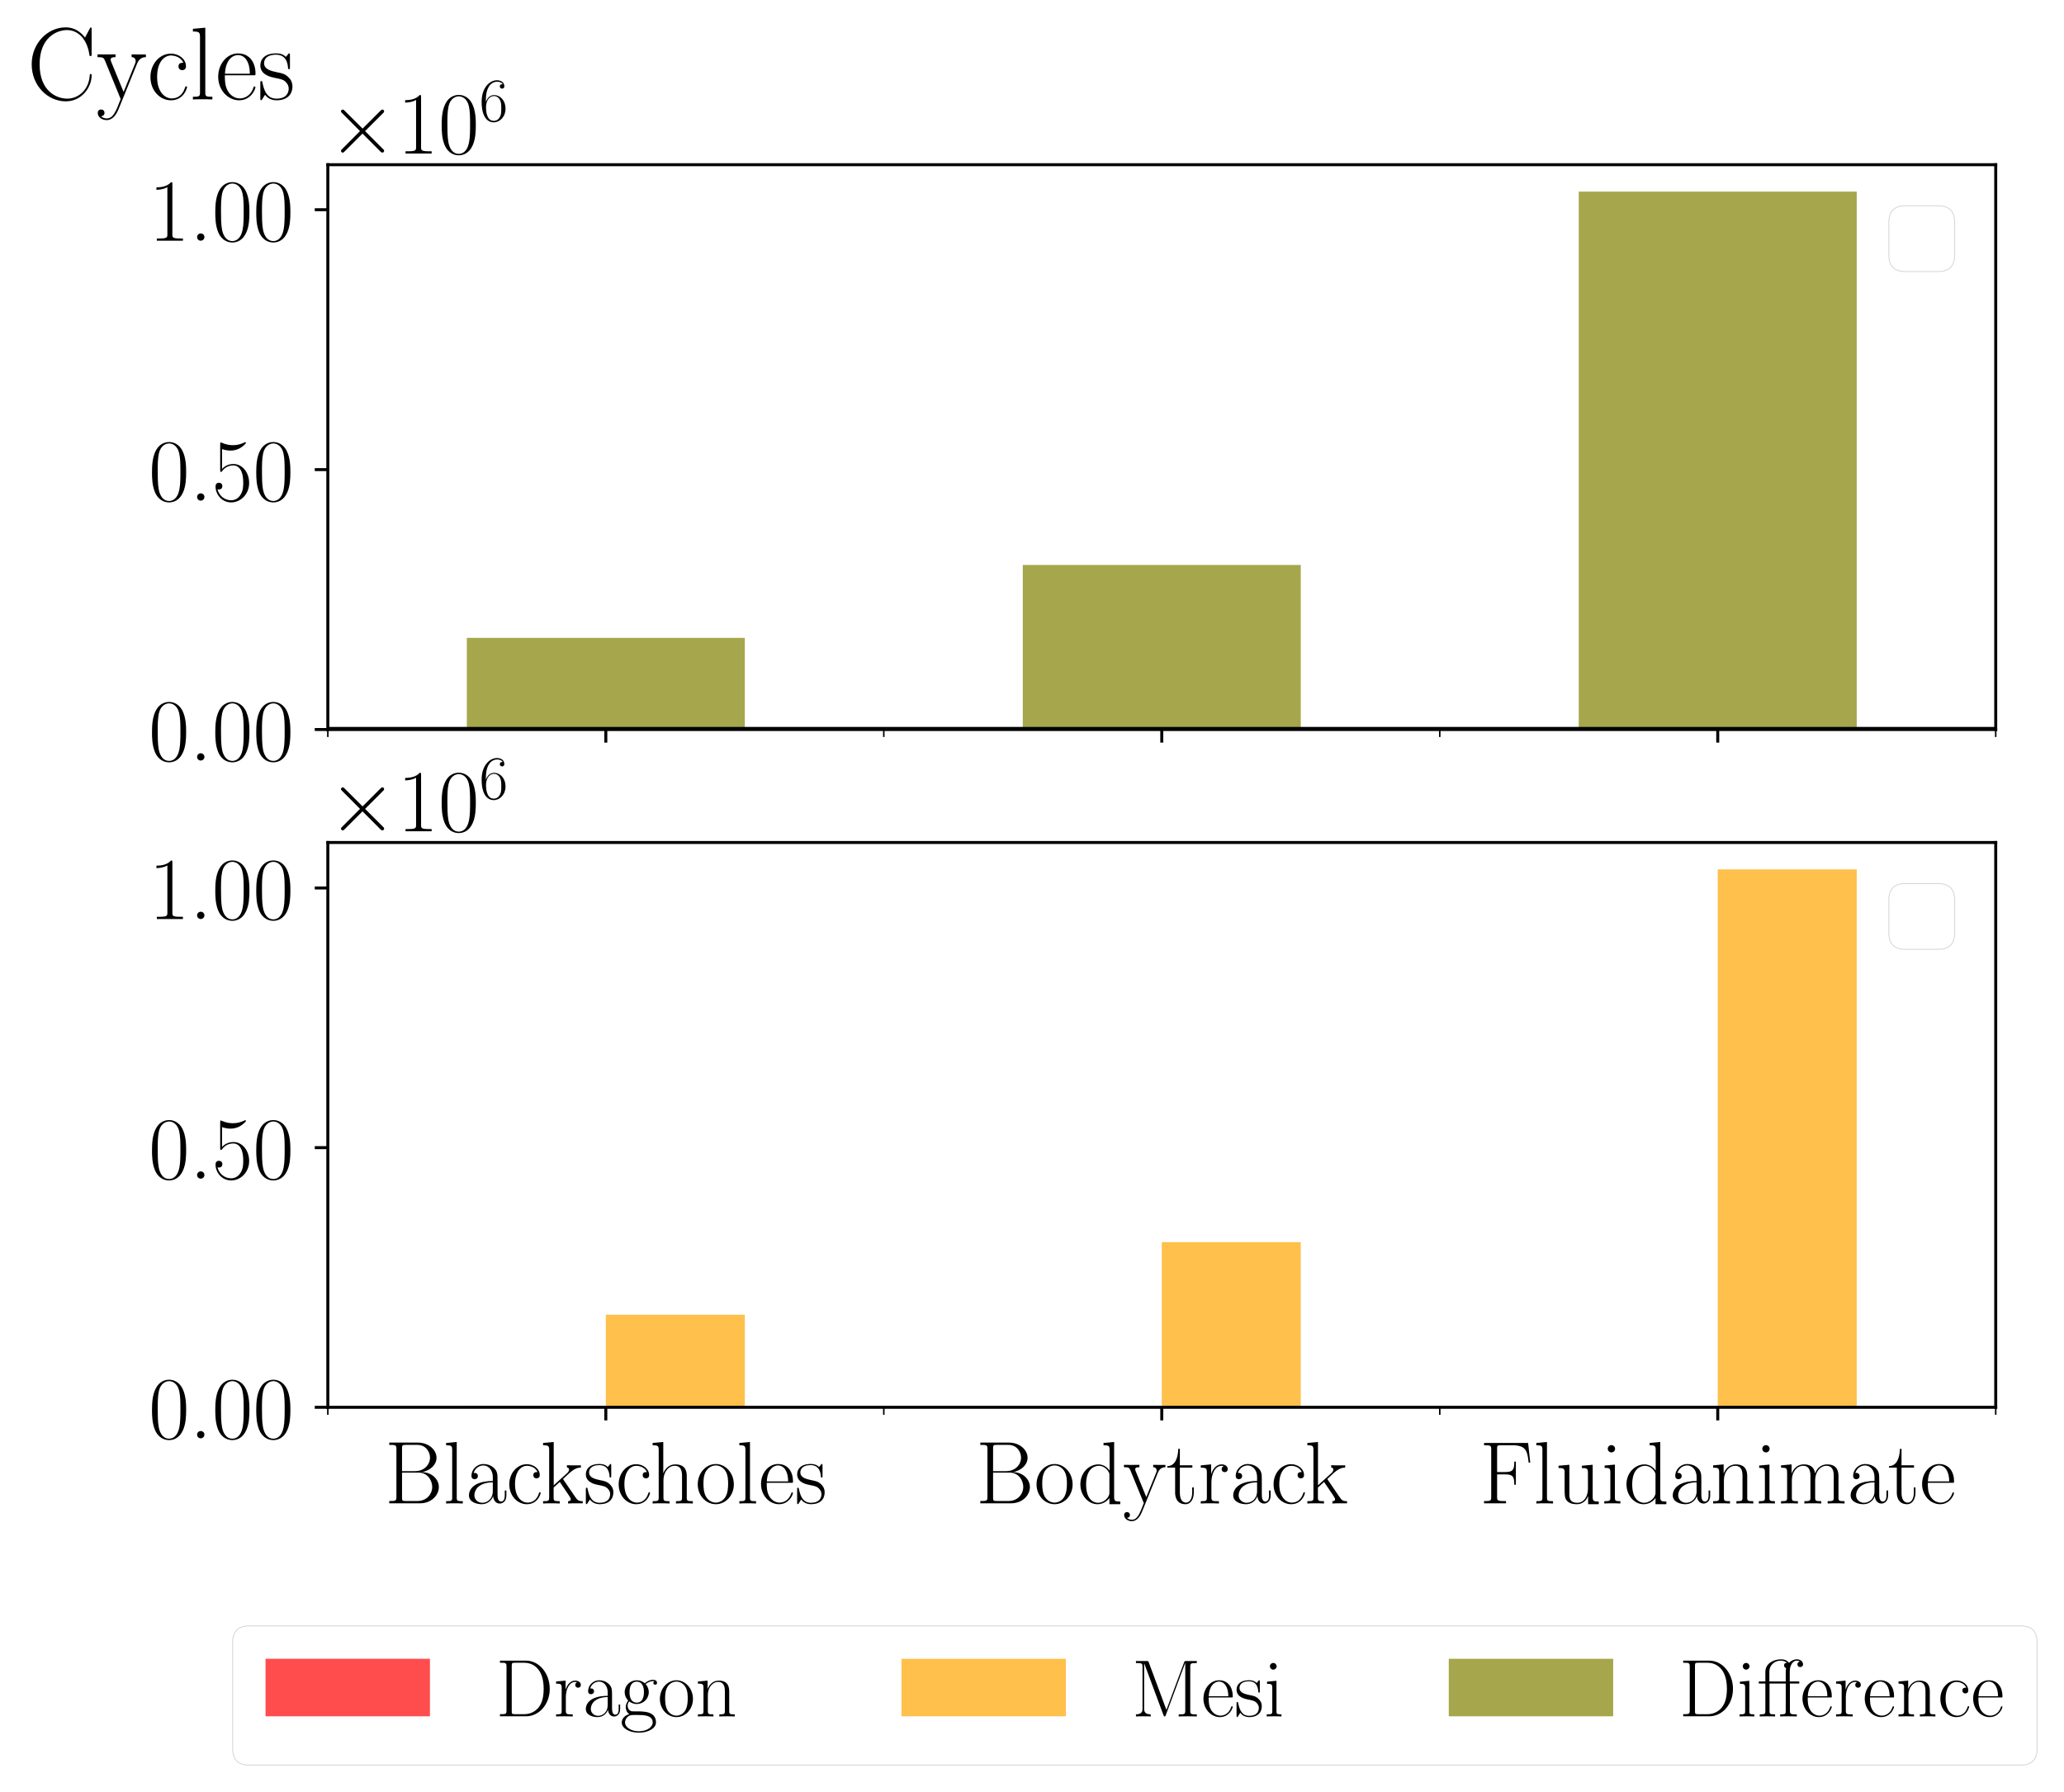
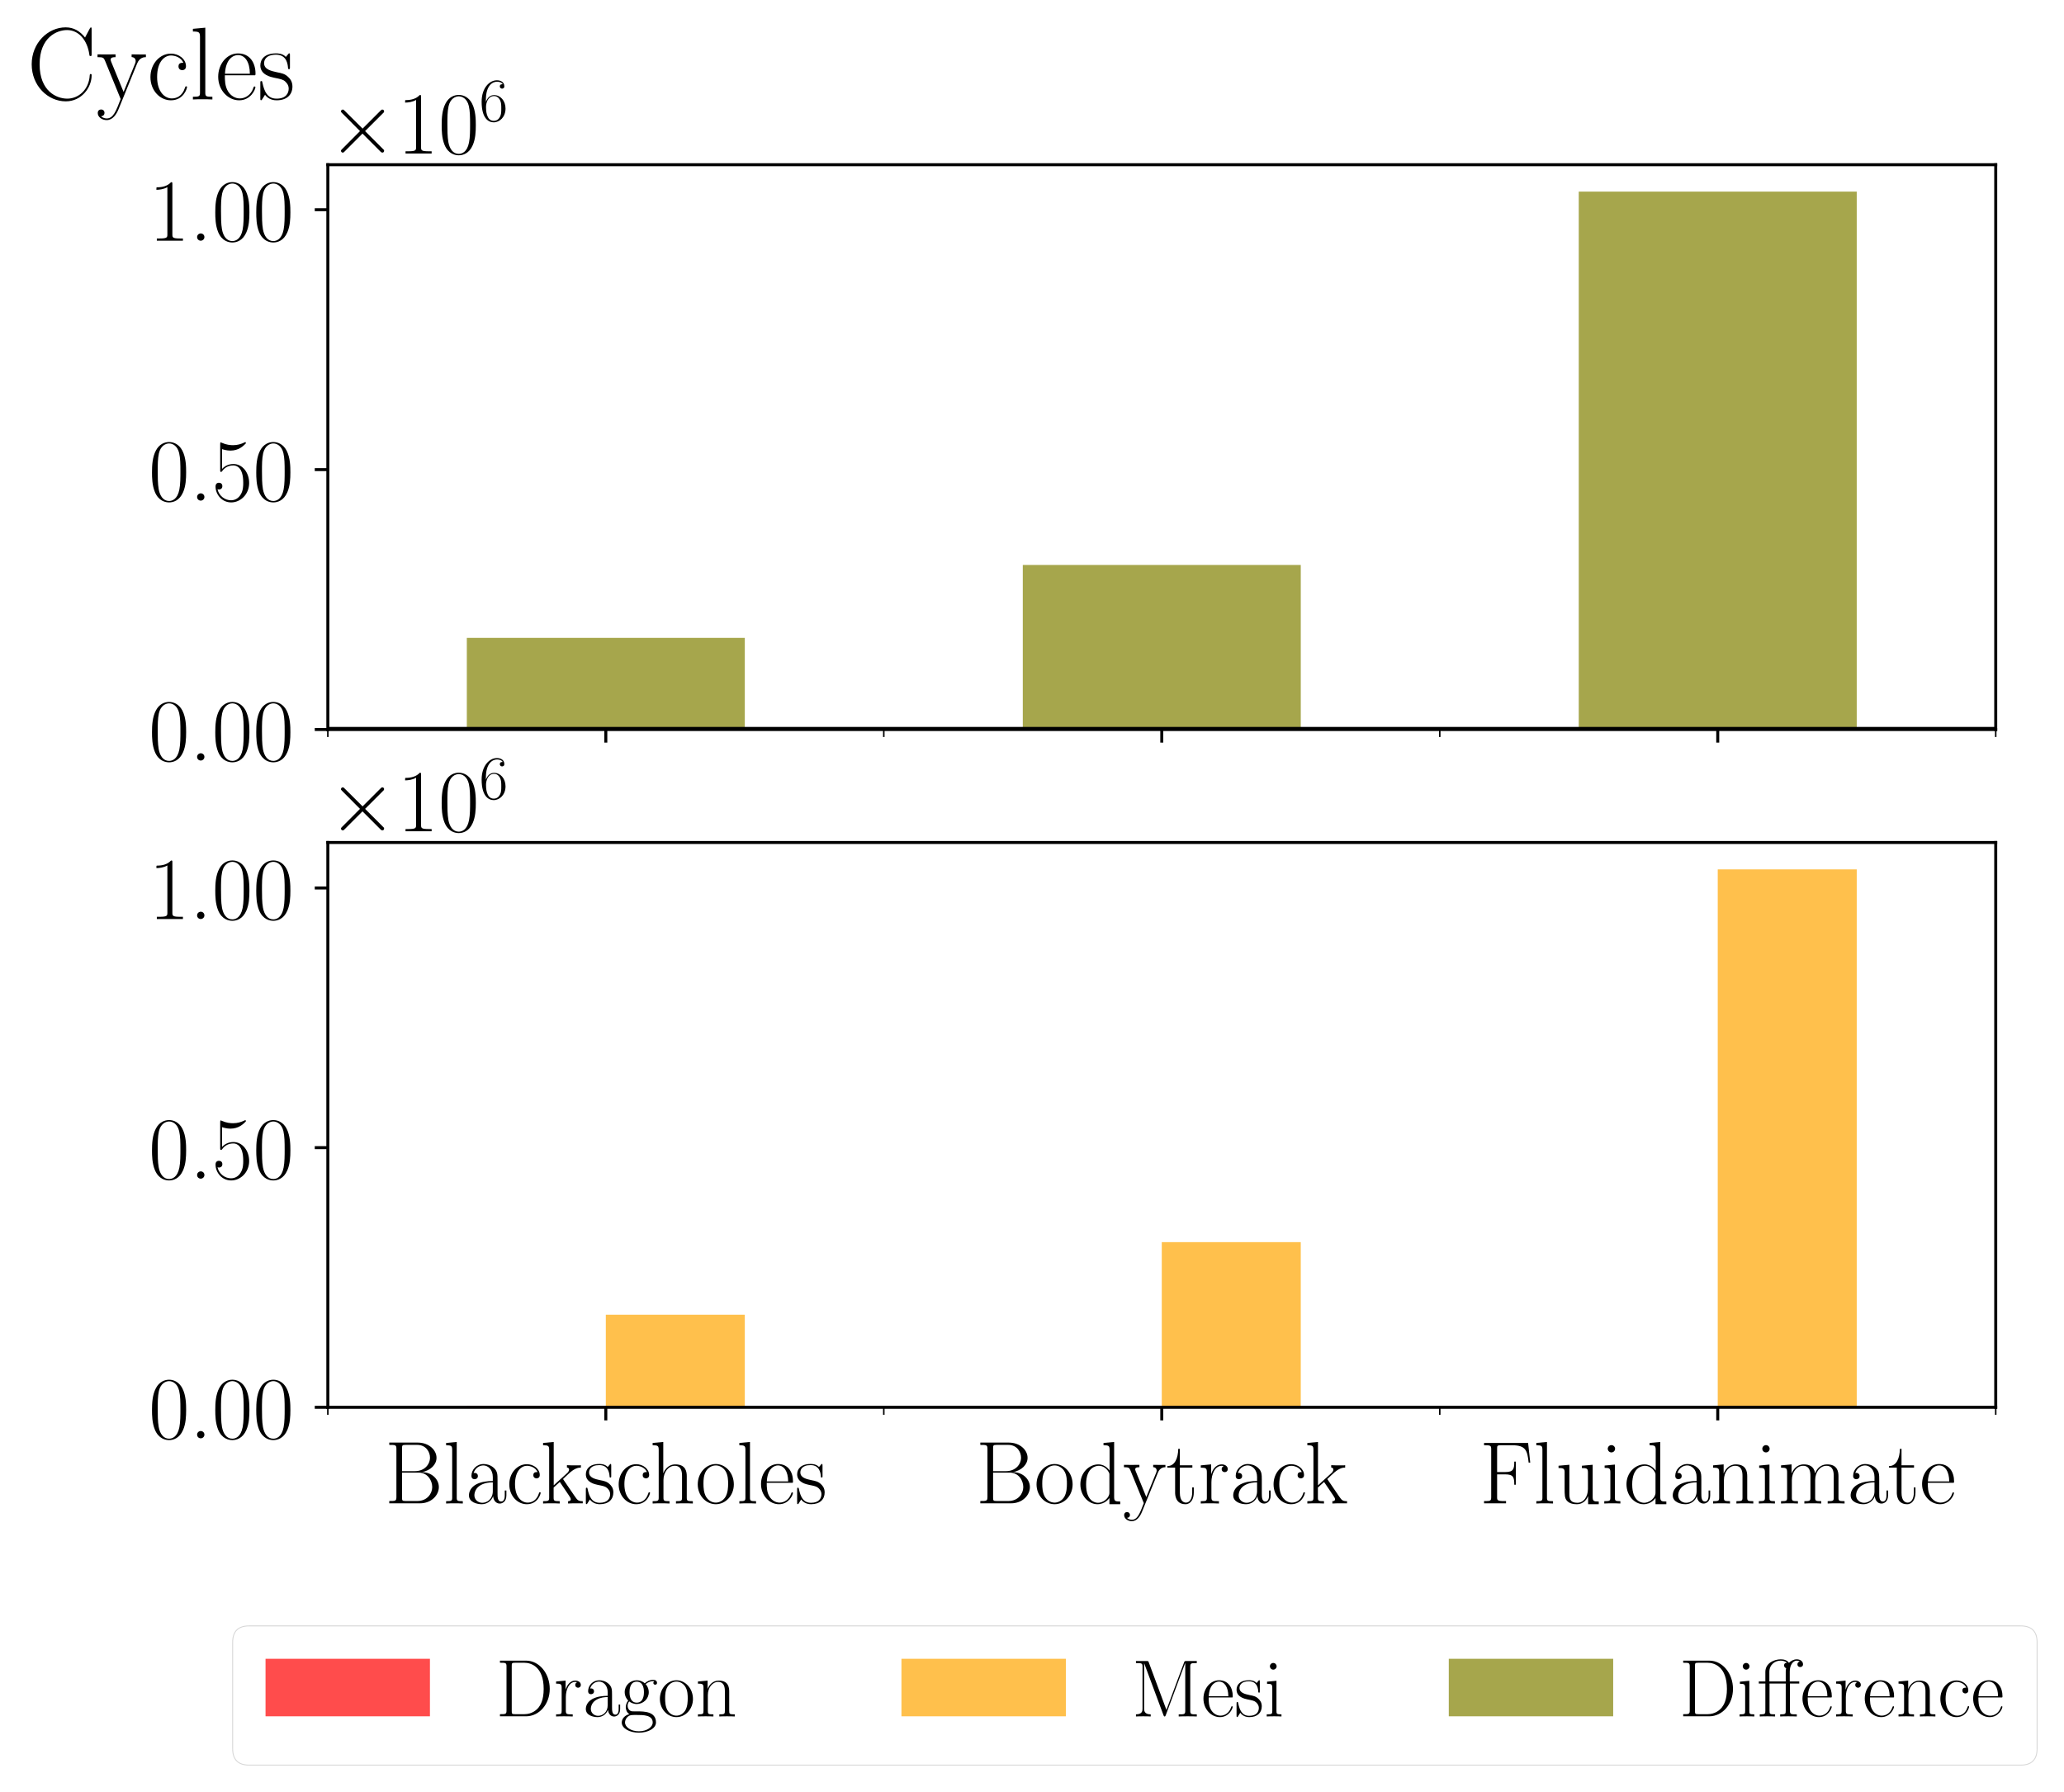
<svg xmlns="http://www.w3.org/2000/svg" xmlns:xlink="http://www.w3.org/1999/xlink" width="552.416pt" height="479.717pt" viewBox="0 0 552.416 479.717" version="1.1">
  <defs>
    <style type="text/css">*{stroke-linejoin: round; stroke-linecap: butt}</style>
  </defs>
  <g id="figure_1">
    <g id="patch_1">
      <path d="M 0 479.717  L 552.416 479.717  L 552.416 0  L 0 0  z " style="fill: #ffffff" />
    </g>
    <g id="axes_1">
      <g id="patch_2">
        <path d="M 87.743 195.294  L 534.143 195.294  L 534.143 44.094  L 87.743 44.094  z " style="fill: #ffffff" />
      </g>
      <g id="patch_3">
-         <path d="M 124.943 195.294  L 199.343 195.294  L 199.343 170.756  L 124.943 170.756  z " clip-path="url(#pb7c8e5ec1b)" style="fill: #808000; opacity: 0.7" />
+         <path d="M 124.943 195.294  L 199.343 195.294  L 199.343 170.756  L 124.943 170.756  z " clip-path="url(#p2e7df4b57a)" style="fill: #808000; opacity: 0.7" />
      </g>
      <g id="patch_4">
-         <path d="M 273.743 195.294  L 348.143 195.294  L 348.143 151.239  L 273.743 151.239  z " clip-path="url(#pb7c8e5ec1b)" style="fill: #808000; opacity: 0.7" />
+         <path d="M 273.743 195.294  L 348.143 195.294  L 348.143 151.239  L 273.743 151.239  z " clip-path="url(#p2e7df4b57a)" style="fill: #808000; opacity: 0.7" />
      </g>
      <g id="patch_5">
-         <path d="M 422.543 195.294  L 496.943 195.294  L 496.943 51.294  L 422.543 51.294  z " clip-path="url(#pb7c8e5ec1b)" style="fill: #808000; opacity: 0.7" />
+         <path d="M 422.543 195.294  L 496.943 195.294  L 496.943 51.294  L 422.543 51.294  z " clip-path="url(#p2e7df4b57a)" style="fill: #808000; opacity: 0.7" />
      </g>
      <g id="matplotlib.axis_1">
        <g id="xtick_1">
          <g id="line2d_1">
            <defs>
-               <path id="mbc9879de6d" d="M 0 0  L 0 3.5  " style="stroke: #000000; stroke-width: 0.8" />
+               <path id="m2face8fca8" d="M 0 0  L 0 3.5  " style="stroke: #000000; stroke-width: 0.8" />
            </defs>
            <g>
-               <use xlink:href="#mbc9879de6d" x="162.143" y="195.294" style="stroke: #000000; stroke-width: 0.8" />
+               <use xlink:href="#m2face8fca8" x="162.143" y="195.294" style="stroke: #000000; stroke-width: 0.8" />
            </g>
          </g>
        </g>
        <g id="xtick_2">
          <g id="line2d_2">
            <g>
-               <use xlink:href="#mbc9879de6d" x="310.943" y="195.294" style="stroke: #000000; stroke-width: 0.8" />
+               <use xlink:href="#m2face8fca8" x="310.943" y="195.294" style="stroke: #000000; stroke-width: 0.8" />
            </g>
          </g>
        </g>
        <g id="xtick_3">
          <g id="line2d_3">
            <g>
-               <use xlink:href="#mbc9879de6d" x="459.743" y="195.294" style="stroke: #000000; stroke-width: 0.8" />
+               <use xlink:href="#m2face8fca8" x="459.743" y="195.294" style="stroke: #000000; stroke-width: 0.8" />
            </g>
          </g>
        </g>
        <g id="xtick_4">
          <g id="line2d_4">
            <defs>
-               <path id="m30e98ad456" d="M 0 0  L 0 2  " style="stroke: #000000; stroke-width: 0.4" />
+               <path id="m683b2cee5a" d="M 0 0  L 0 2  " style="stroke: #000000; stroke-width: 0.4" />
            </defs>
            <g>
-               <use xlink:href="#m30e98ad456" x="87.743" y="195.294" style="stroke: #000000; stroke-width: 0.4" />
+               <use xlink:href="#m683b2cee5a" x="87.743" y="195.294" style="stroke: #000000; stroke-width: 0.4" />
            </g>
          </g>
        </g>
        <g id="xtick_5">
          <g id="line2d_5">
            <g>
-               <use xlink:href="#m30e98ad456" x="236.543" y="195.294" style="stroke: #000000; stroke-width: 0.4" />
+               <use xlink:href="#m683b2cee5a" x="236.543" y="195.294" style="stroke: #000000; stroke-width: 0.4" />
            </g>
          </g>
        </g>
        <g id="xtick_6">
          <g id="line2d_6">
            <g>
-               <use xlink:href="#m30e98ad456" x="385.343" y="195.294" style="stroke: #000000; stroke-width: 0.4" />
+               <use xlink:href="#m683b2cee5a" x="385.343" y="195.294" style="stroke: #000000; stroke-width: 0.4" />
            </g>
          </g>
        </g>
        <g id="xtick_7">
          <g id="line2d_7">
            <g>
-               <use xlink:href="#m30e98ad456" x="534.143" y="195.294" style="stroke: #000000; stroke-width: 0.4" />
+               <use xlink:href="#m683b2cee5a" x="534.143" y="195.294" style="stroke: #000000; stroke-width: 0.4" />
            </g>
          </g>
        </g>
      </g>
      <g id="matplotlib.axis_2">
        <g id="ytick_1">
          <g id="line2d_8">
            <defs>
-               <path id="m14062ce04b" d="M 0 0  L -3.5 0  " style="stroke: #000000; stroke-width: 0.8" />
+               <path id="m8fda6fe061" d="M 0 0  L -3.5 0  " style="stroke: #000000; stroke-width: 0.8" />
            </defs>
            <g>
-               <use xlink:href="#m14062ce04b" x="87.743" y="195.294" style="stroke: #000000; stroke-width: 0.8" />
+               <use xlink:href="#m8fda6fe061" x="87.743" y="195.294" style="stroke: #000000; stroke-width: 0.8" />
            </g>
          </g>
          <g id="text_1">
            <g transform="translate(39.77631 203.5959)scale(0.24 -0.24)">
              <defs>
                <path id="CMR17-30" d="M 2688 2025  C 2688 2416 2682 3080 2413 3591  C 2176 4039 1798 4198 1466 4198  C 1158 4198 768 4058 525 3597  C 269 3118 243 2524 243 2025  C 243 1661 250 1106 448 619  C 723 -39 1216 -128 1466 -128  C 1760 -128 2208 -7 2470 600  C 2662 1042 2688 1559 2688 2025  z M 1466 -26  C 1056 -26 813 325 723 812  C 653 1188 653 1738 653 2096  C 653 2588 653 2997 736 3387  C 858 3929 1216 4096 1466 4096  C 1728 4096 2067 3923 2189 3400  C 2272 3036 2278 2607 2278 2096  C 2278 1680 2278 1169 2202 792  C 2067 95 1690 -26 1466 -26  z " transform="scale(0.015625)" />
                <path id="CMR17-2e" d="M 1062 261  C 1062 420 934 522 800 522  C 672 522 538 420 538 261  C 538 102 666 0 800 0  C 928 0 1062 102 1062 261  z " transform="scale(0.015625)" />
              </defs>
              <use xlink:href="#CMR17-30" transform="scale(0.996264)" />
              <use xlink:href="#CMR17-2e" transform="translate(45.69048 0)scale(0.996264)" />
              <use xlink:href="#CMR17-30" transform="translate(70.56154 0)scale(0.996264)" />
              <use xlink:href="#CMR17-30" transform="translate(116.252 0)scale(0.996264)" />
            </g>
          </g>
        </g>
        <g id="ytick_2">
          <g id="line2d_9">
            <g>
-               <use xlink:href="#m14062ce04b" x="87.743" y="125.714" style="stroke: #000000; stroke-width: 0.8" />
+               <use xlink:href="#m8fda6fe061" x="87.743" y="125.714" style="stroke: #000000; stroke-width: 0.8" />
            </g>
          </g>
          <g id="text_2">
            <g transform="translate(39.77631 134.0163)scale(0.24 -0.24)">
              <defs>
                <path id="CMR17-35" d="M 730 3692  C 794 3666 1056 3584 1325 3584  C 1920 3584 2246 3911 2432 4100  C 2432 4157 2432 4192 2394 4192  C 2387 4192 2374 4192 2323 4163  C 2099 4058 1837 3973 1517 3973  C 1325 3973 1037 3999 723 4139  C 653 4171 640 4171 634 4171  C 602 4171 595 4164 595 4037  L 595 2203  C 595 2089 595 2057 659 2057  C 691 2057 704 2070 736 2114  C 941 2401 1222 2522 1542 2522  C 1766 2522 2246 2382 2246 1289  C 2246 1085 2246 715 2054 421  C 1894 159 1645 25 1370 25  C 947 25 518 320 403 814  C 429 807 480 795 506 795  C 589 795 749 840 749 1038  C 749 1210 627 1280 506 1280  C 358 1280 262 1190 262 1011  C 262 454 704 -128 1382 -128  C 2042 -128 2669 440 2669 1264  C 2669 2030 2170 2624 1549 2624  C 1222 2624 947 2503 730 2274  L 730 3692  z " transform="scale(0.015625)" />
              </defs>
              <use xlink:href="#CMR17-30" transform="scale(0.996264)" />
              <use xlink:href="#CMR17-2e" transform="translate(45.69048 0)scale(0.996264)" />
              <use xlink:href="#CMR17-35" transform="translate(70.56154 0)scale(0.996264)" />
              <use xlink:href="#CMR17-30" transform="translate(116.252 0)scale(0.996264)" />
            </g>
          </g>
        </g>
        <g id="ytick_3">
          <g id="line2d_10">
            <g>
-               <use xlink:href="#m14062ce04b" x="87.743" y="56.135" style="stroke: #000000; stroke-width: 0.8" />
+               <use xlink:href="#m8fda6fe061" x="87.743" y="56.135" style="stroke: #000000; stroke-width: 0.8" />
            </g>
          </g>
          <g id="text_3">
            <g transform="translate(39.77631 64.43681)scale(0.24 -0.24)">
              <defs>
                <path id="CMR17-31" d="M 1702 4058  C 1702 4192 1696 4192 1606 4192  C 1357 3916 979 3827 621 3827  C 602 3827 570 3827 563 3808  C 557 3795 557 3782 557 3648  C 755 3648 1088 3686 1344 3839  L 1344 461  C 1344 236 1331 160 781 160  L 589 160  L 589 0  C 896 0 1216 0 1523 0  C 1830 0 2150 0 2458 0  L 2458 160  L 2266 160  C 1715 160 1702 230 1702 458  L 1702 4058  z " transform="scale(0.015625)" />
              </defs>
              <use xlink:href="#CMR17-31" transform="scale(0.996264)" />
              <use xlink:href="#CMR17-2e" transform="translate(45.69048 0)scale(0.996264)" />
              <use xlink:href="#CMR17-30" transform="translate(70.56154 0)scale(0.996264)" />
              <use xlink:href="#CMR17-30" transform="translate(116.252 0)scale(0.996264)" />
            </g>
          </g>
        </g>
        <g id="text_4">
          <g transform="translate(7.2 26.5718)scale(0.28 -0.28)">
            <defs>
              <path id="CMR17-43" d="M 3974 4289  C 3974 4403 3968 4410 3930 4410  C 3904 4410 3898 4403 3853 4327  L 3571 3792  C 3258 4187 2874 4416 2381 4416  C 1286 4416 294 3456 294 2148  C 294 826 1286 -128 2387 -128  C 3366 -128 3974 730 3974 1461  C 3974 1524 3974 1550 3917 1550  C 3866 1550 3866 1531 3859 1474  C 3808 585 3168 38 2477 38  C 1824 38 781 495 781 2147  C 781 3805 1843 4250 2464 4250  C 3187 4250 3712 3628 3834 2745  C 3846 2668 3846 2655 3904 2655  C 3974 2655 3974 2668 3974 2783  L 3974 4289  z " transform="scale(0.015625)" />
              <path id="CMR17-79" d="M 2496 2197  C 2656 2586 2944 2586 3034 2586  L 3034 2752  C 2912 2752 2752 2752 2630 2752  C 2496 2752 2285 2752 2157 2758  L 2157 2592  C 2400 2573 2406 2394 2406 2343  C 2406 2280 2394 2248 2362 2171  L 1664 449  L 902 2306  C 870 2382 870 2426 870 2433  C 870 2573 1018 2586 1171 2586  L 1171 2758  C 1018 2752 742 2752 582 2752  C 410 2752 205 2752 64 2758  L 64 2586  C 410 2586 448 2554 531 2350  L 1485 15  C 1197 -738 1030 -1178 627 -1178  C 557 -1178 397 -1159 282 -1044  C 429 -1031 493 -942 493 -833  C 493 -725 416 -629 288 -629  C 147 -629 77 -725 77 -840  C 77 -1095 339 -1280 627 -1280  C 998 -1280 1229 -922 1357 -604  L 2496 2197  z " transform="scale(0.015625)" />
              <path id="CMR17-63" d="M 2234 2240  C 2112 2240 1933 2240 1933 2017  C 1933 1838 2080 1787 2163 1787  C 2208 1787 2394 1807 2394 2024  C 2394 2467 1958 2803 1466 2803  C 787 2803 211 2178 211 1363  C 211 516 813 -64 1466 -64  C 2259 -64 2458 677 2458 748  C 2458 774 2451 793 2406 793  C 2362 793 2355 787 2330 703  C 2163 180 1798 51 1523 51  C 1114 51 621 427 621 1369  C 621 2338 1094 2688 1472 2688  C 1722 2688 2093 2573 2234 2240  z " transform="scale(0.015625)" />
              <path id="CMR17-6c" d="M 979 4396  L 218 4326  L 218 4160  C 595 4160 653 4122 653 3817  L 653 426  C 653 184 627 153 218 153  L 218 -13  C 371 0 653 0 813 0  C 979 0 1261 0 1414 -13  L 1414 153  C 1005 153 979 178 979 426  L 979 4396  z " transform="scale(0.015625)" />
              <path id="CMR17-65" d="M 2438 1472  C 2464 1498 2464 1511 2464 1576  C 2464 2238 2118 2816 1389 2816  C 710 2816 173 2169 173 1383  C 173 551 781 -64 1459 -64  C 2176 -64 2458 607 2458 740  C 2458 784 2419 784 2406 784  C 2362 784 2355 771 2330 696  C 2189 265 1837 51 1504 51  C 1229 51 954 203 781 480  C 582 803 582 1176 582 1472  L 2438 1472  z M 589 1568  C 634 2505 1126 2714 1382 2714  C 1818 2714 2112 2297 2118 1568  L 589 1568  z " transform="scale(0.015625)" />
              <path id="CMR17-73" d="M 1978 2697  C 1978 2813 1971 2819 1933 2819  C 1907 2819 1901 2813 1824 2717  C 1805 2691 1747 2626 1728 2601  C 1523 2819 1235 2819 1126 2819  C 416 2819 160 2447 160 2076  C 160 1498 813 1365 998 1325  C 1402 1243 1542 1217 1677 1101  C 1760 1025 1901 884 1901 654  C 1901 384 1747 38 1158 38  C 602 38 403 460 288 1021  C 269 1110 269 1117 218 1117  C 166 1117 160 1110 160 983  L 160 63  C 160 -51 166 -58 205 -58  C 237 -58 243 -51 275 0  C 314 57 410 211 448 276  C 576 103 800 -64 1158 -64  C 1792 -64 2131 283 2131 784  C 2131 1112 1958 1285 1875 1362  C 1683 1561 1459 1606 1190 1657  C 838 1735 390 1825 390 2217  C 390 2383 480 2737 1126 2737  C 1811 2737 1850 2094 1862 1888  C 1869 1856 1901 1849 1920 1849  C 1978 1849 1978 1869 1978 1978  L 1978 2697  z " transform="scale(0.015625)" />
            </defs>
            <use xlink:href="#CMR17-43" transform="scale(0.996264)" />
            <use xlink:href="#CMR17-79" transform="translate(66.50988 0)scale(0.996264)" />
            <use xlink:href="#CMR17-63" transform="translate(114.8028 0)scale(0.996264)" />
            <use xlink:href="#CMR17-6c" transform="translate(155.2885 0)scale(0.996264)" />
            <use xlink:href="#CMR17-65" transform="translate(180.1595 0)scale(0.996264)" />
            <use xlink:href="#CMR17-73" transform="translate(220.6452 0)scale(0.996264)" />
          </g>
        </g>
        <g id="text_5">
          <g transform="translate(87.7425 41.09368)scale(0.24 -0.24)">
            <defs>
              <path id="CMSY10-2" d="M 2490 1785  L 1210 3059  C 1133 3136 1120 3148 1069 3148  C 1005 3148 941 3091 941 3020  C 941 2976 954 2963 1024 2892  L 2304 1606  L 1024 320  C 954 249 941 236 941 192  C 941 121 1005 64 1069 64  C 1120 64 1133 76 1210 153  L 2483 1427  L 3808 102  C 3821 96 3866 64 3904 64  C 3981 64 4032 121 4032 192  C 4032 204 4032 230 4013 262  C 4006 275 2989 1280 2669 1606  L 3840 2777  C 3872 2816 3968 2899 4000 2937  C 4006 2950 4032 2976 4032 3020  C 4032 3091 3981 3148 3904 3148  C 3853 3148 3827 3123 3757 3052  L 2490 1785  z " transform="scale(0.015625)" />
              <path id="CMR17-36" d="M 678 2176  C 678 3690 1395 4032 1811 4032  C 1946 4032 2272 4009 2400 3776  C 2298 3776 2106 3776 2106 3553  C 2106 3381 2246 3323 2336 3323  C 2394 3323 2566 3348 2566 3560  C 2566 3954 2246 4179 1805 4179  C 1043 4179 243 3390 243 1984  C 243 253 966 -128 1478 -128  C 2099 -128 2688 427 2688 1283  C 2688 2081 2170 2662 1517 2662  C 1126 2662 838 2407 678 1960  L 678 2176  z M 1478 25  C 691 25 691 1200 691 1436  C 691 1896 909 2560 1504 2560  C 1613 2560 1926 2560 2138 2120  C 2253 1870 2253 1609 2253 1289  C 2253 944 2253 690 2118 434  C 1978 171 1773 25 1478 25  z " transform="scale(0.015625)" />
            </defs>
            <use xlink:href="#CMSY10-2" transform="scale(0.996264)" />
            <use xlink:href="#CMR17-31" transform="translate(77.48747 0)scale(0.996264)" />
            <use xlink:href="#CMR17-30" transform="translate(123.1779 0)scale(0.996264)" />
            <use xlink:href="#CMR17-36" transform="translate(168.8684 36.15364)scale(0.697382)" />
          </g>
        </g>
      </g>
      <g id="line2d_11">
-         <path d="M 87.743 195.294  L 534.143 195.294  " clip-path="url(#pb7c8e5ec1b)" style="fill: none; stroke: #000000; stroke-width: 1.4; stroke-linecap: square" />
+         <path d="M 87.743 195.294  L 534.143 195.294  " clip-path="url(#p2e7df4b57a)" style="fill: none; stroke: #000000; stroke-width: 1.4; stroke-linecap: square" />
      </g>
      <g id="patch_6">
        <path d="M 87.743 195.294  L 87.743 44.094  " style="fill: none; stroke: #000000; stroke-width: 0.8; stroke-linejoin: miter; stroke-linecap: square" />
      </g>
      <g id="patch_7">
        <path d="M 534.143 195.294  L 534.143 44.094  " style="fill: none; stroke: #000000; stroke-width: 0.8; stroke-linejoin: miter; stroke-linecap: square" />
      </g>
      <g id="patch_8">
        <path d="M 87.743 195.294  L 534.143 195.294  " style="fill: none; stroke: #000000; stroke-width: 0.8; stroke-linejoin: miter; stroke-linecap: square" />
      </g>
      <g id="patch_9">
        <path d="M 87.743 44.094  L 534.143 44.094  " style="fill: none; stroke: #000000; stroke-width: 0.8; stroke-linejoin: miter; stroke-linecap: square" />
      </g>
-       <g id="legend_1">
-         <g id="patch_10">
-           <path d="M 509.943 72.694  L 518.743 72.694  Q 523.143 72.694 523.143 68.294  L 523.143 59.494  Q 523.143 55.094 518.743 55.094  L 509.943 55.094  Q 505.543 55.094 505.543 59.494  L 505.543 68.294  Q 505.543 72.694 509.943 72.694  z " style="fill: #ffffff; opacity: 0.8; stroke: #cccccc; stroke-width: 0.24; stroke-linejoin: miter" />
-         </g>
-       </g>
    </g>
    <g id="axes_2">
+       <g id="patch_10">
+         <path d="M 87.743 376.734  L 534.143 376.734  L 534.143 225.534  L 87.743 225.534  z " style="fill: #ffffff" />
+       </g>
      <g id="patch_11">
-         <path d="M 87.743 376.734  L 534.143 376.734  L 534.143 225.534  L 87.743 225.534  z " style="fill: #ffffff" />
+         <path d="M 124.943 376.734  L 162.143 376.734  L 162.143 376.461  L 124.943 376.461  z " clip-path="url(#pbf948862e9)" style="fill: #ff0000; opacity: 0.7" />
      </g>
      <g id="patch_12">
-         <path d="M 124.943 376.734  L 162.143 376.734  L 162.143 376.461  L 124.943 376.461  z " clip-path="url(#p123b9fd331)" style="fill: #ff0000; opacity: 0.7" />
+         <path d="M 273.743 376.734  L 310.943 376.734  L 310.943 376.526  L 273.743 376.526  z " clip-path="url(#pbf948862e9)" style="fill: #ff0000; opacity: 0.7" />
      </g>
      <g id="patch_13">
-         <path d="M 273.743 376.734  L 310.943 376.734  L 310.943 376.526  L 273.743 376.526  z " clip-path="url(#p123b9fd331)" style="fill: #ff0000; opacity: 0.7" />
+         <path d="M 422.543 376.734  L 459.743 376.734  L 459.743 376.585  L 422.543 376.585  z " clip-path="url(#pbf948862e9)" style="fill: #ff0000; opacity: 0.7" />
      </g>
      <g id="patch_14">
-         <path d="M 422.543 376.734  L 459.743 376.734  L 459.743 376.585  L 422.543 376.585  z " clip-path="url(#p123b9fd331)" style="fill: #ff0000; opacity: 0.7" />
+         <path d="M 162.143 376.734  L 199.343 376.734  L 199.343 351.949  L 162.143 351.949  z " clip-path="url(#pbf948862e9)" style="fill: #ffa500; opacity: 0.7" />
      </g>
      <g id="patch_15">
-         <path d="M 162.143 376.734  L 199.343 376.734  L 199.343 351.949  L 162.143 351.949  z " clip-path="url(#p123b9fd331)" style="fill: #ffa500; opacity: 0.7" />
+         <path d="M 310.943 376.734  L 348.143 376.734  L 348.143 332.517  L 310.943 332.517  z " clip-path="url(#pbf948862e9)" style="fill: #ffa500; opacity: 0.7" />
      </g>
      <g id="patch_16">
-         <path d="M 310.943 376.734  L 348.143 376.734  L 348.143 332.517  L 310.943 332.517  z " clip-path="url(#p123b9fd331)" style="fill: #ffa500; opacity: 0.7" />
-       </g>
-       <g id="patch_17">
-         <path d="M 459.743 376.734  L 496.943 376.734  L 496.943 232.734  L 459.743 232.734  z " clip-path="url(#p123b9fd331)" style="fill: #ffa500; opacity: 0.7" />
+         <path d="M 459.743 376.734  L 496.943 376.734  L 496.943 232.734  L 459.743 232.734  z " clip-path="url(#pbf948862e9)" style="fill: #ffa500; opacity: 0.7" />
      </g>
      <g id="matplotlib.axis_3">
        <g id="xtick_8">
          <g id="line2d_12">
            <g>
-               <use xlink:href="#mbc9879de6d" x="162.143" y="376.734" style="stroke: #000000; stroke-width: 0.8" />
+               <use xlink:href="#m2face8fca8" x="162.143" y="376.734" style="stroke: #000000; stroke-width: 0.8" />
            </g>
          </g>
          <g id="text_6">
            <g transform="translate(102.9399 402.4381)scale(0.24 -0.24)">
              <defs>
                <path id="CMR17-42" d="M 333 4352  L 333 4186  C 774 4186 845 4186 845 3900  L 845 452  C 845 166 774 166 333 166  L 333 0  L 2534 0  C 3354 0 3885 583 3885 1164  C 3885 1741 3360 2233 2675 2233  C 3290 2356 3718 2771 3718 3264  C 3718 3802 3194 4352 2368 4352  L 333 4352  z M 1248 2304  L 1248 3937  C 1248 4155 1261 4186 1517 4186  L 2336 4186  C 2970 4186 3251 3674 3251 3277  C 3251 2791 2861 2304 2170 2304  L 1248 2304  z M 1517 166  C 1261 166 1248 197 1248 413  L 1248 2202  L 2432 2202  C 3091 2202 3411 1625 3411 1162  C 3411 699 3046 166 2349 166  L 1517 166  z " transform="scale(0.015625)" />
                <path id="CMR17-61" d="M 2304 1653  C 2304 2072 2304 2294 2035 2543  C 1798 2752 1523 2816 1306 2816  C 800 2816 435 2407 435 1971  C 435 1728 627 1728 666 1728  C 749 1728 896 1778 896 1954  C 896 2112 774 2181 666 2181  C 640 2181 608 2174 589 2168  C 723 2592 1069 2714 1293 2714  C 1613 2714 1965 2429 1965 1885  L 1965 1600  C 1587 1600 1133 1549 774 1357  C 371 1133 256 813 256 570  C 256 77 832 -64 1171 -64  C 1523 -64 1850 139 1990 511  C 2003 233 2182 -18 2464 -18  C 2598 -18 2938 70 2938 567  L 2938 920  L 2822 920  L 2822 562  C 2822 178 2650 128 2566 128  C 2304 128 2304 458 2304 738  L 2304 1653  z M 1965 870  C 1965 317 1568 38 1216 38  C 896 38 646 275 646 570  C 646 761 730 1100 1101 1305  C 1408 1478 1760 1504 1965 1504  L 1965 870  z " transform="scale(0.015625)" />
                <path id="CMR17-6b" d="M 1670 1673  C 1664 1686 1632 1724 1632 1743  C 1632 1756 2086 2171 2144 2222  C 2509 2528 2739 2560 2906 2560  L 2906 2733  C 2867 2733 2854 2733 2848 2720  L 2534 2720  C 2355 2720 2080 2720 1907 2733  L 1907 2566  C 1997 2559 2061 2508 2061 2419  C 2061 2291 1933 2170 1926 2170  L 960 1289  L 960 4396  L 198 4326  L 198 4160  C 576 4160 634 4122 634 3817  L 634 426  C 634 184 608 153 198 153  L 198 -13  C 352 0 634 0 794 0  C 954 0 1235 0 1389 -13  L 1389 153  C 979 153 954 178 954 428  L 954 1130  L 1395 1532  L 2042 574  C 2118 459 2182 369 2182 286  C 2182 172 2067 153 1990 153  L 1990 -13  C 2144 0 2419 0 2579 0  C 2694 0 2931 0 3040 0  L 3040 153  C 2739 153 2669 210 2477 491  L 1670 1673  z " transform="scale(0.015625)" />
                <path id="CMR17-68" d="M 2656 1933  C 2656 2259 2592 2790 1837 2790  C 1312 2790 1056 2368 979 2157  L 973 2157  L 973 4396  L 211 4326  L 211 4160  C 589 4160 646 4122 646 3817  L 646 426  C 646 184 621 153 211 153  L 211 -13  C 365 0 646 0 813 0  C 979 0 1267 0 1421 -13  L 1421 153  C 1011 153 986 178 986 428  L 986 1658  C 986 2247 1344 2688 1792 2688  C 2266 2688 2317 2266 2317 1958  L 2317 428  C 2317 184 2291 153 1882 153  L 1882 -13  C 2035 0 2317 0 2483 0  C 2650 0 2938 0 3091 -13  L 3091 153  C 2682 153 2656 178 2656 428  L 2656 1933  z " transform="scale(0.015625)" />
                <path id="CMR17-6f" d="M 2758 1356  C 2758 2176 2163 2816 1466 2816  C 768 2816 173 2176 173 1356  C 173 551 768 -64 1466 -64  C 2163 -64 2758 551 2758 1356  z M 1466 51  C 1165 51 909 230 762 480  C 602 767 582 1126 582 1408  C 582 1677 595 2010 762 2298  C 890 2509 1139 2714 1466 2714  C 1754 2714 1997 2554 2150 2330  C 2349 2029 2349 1607 2349 1408  C 2349 1158 2336 775 2163 467  C 1984 173 1709 51 1466 51  z " transform="scale(0.015625)" />
              </defs>
              <use xlink:href="#CMR17-42" transform="scale(0.996264)" />
              <use xlink:href="#CMR17-6c" transform="translate(65.18875 0)scale(0.996264)" />
              <use xlink:href="#CMR17-61" transform="translate(90.05981 0)scale(0.996264)" />
              <use xlink:href="#CMR17-63" transform="translate(135.7503 0)scale(0.996264)" />
              <use xlink:href="#CMR17-6b" transform="translate(173.6335 0)scale(0.996264)" />
              <use xlink:href="#CMR17-73" transform="translate(221.9264 0)scale(0.996264)" />
              <use xlink:href="#CMR17-63" transform="translate(257.7278 0)scale(0.996264)" />
              <use xlink:href="#CMR17-68" transform="translate(295.611 0)scale(0.996264)" />
              <use xlink:href="#CMR17-6f" transform="translate(346.5063 0)scale(0.996264)" />
              <use xlink:href="#CMR17-6c" transform="translate(392.1968 0)scale(0.996264)" />
              <use xlink:href="#CMR17-65" transform="translate(417.0679 0)scale(0.996264)" />
              <use xlink:href="#CMR17-73" transform="translate(457.5535 0)scale(0.996264)" />
            </g>
          </g>
        </g>
        <g id="xtick_9">
          <g id="line2d_13">
            <g>
-               <use xlink:href="#mbc9879de6d" x="310.943" y="376.734" style="stroke: #000000; stroke-width: 0.8" />
+               <use xlink:href="#m2face8fca8" x="310.943" y="376.734" style="stroke: #000000; stroke-width: 0.8" />
            </g>
          </g>
          <g id="text_7">
            <g transform="translate(261.1308 402.4381)scale(0.24 -0.24)">
              <defs>
                <path id="CMR17-64" d="M 1869 4326  L 1869 4160  C 2246 4160 2304 4122 2304 3820  L 2304 2345  C 2278 2377 2016 2790 1498 2790  C 845 2790 211 2208 211 1364  C 211 525 806 -64 1434 -64  C 1978 -64 2259 337 2291 380  L 2291 -63  L 3066 -63  L 3066 128  C 2688 128 2630 166 2630 473  L 2630 4396  L 1869 4326  z M 2291 755  C 2291 563 2176 390 2029 262  C 1811 70 1594 38 1472 38  C 1286 38 621 134 621 1356  C 621 2612 1363 2688 1530 2688  C 1824 2688 2061 2522 2208 2291  C 2291 2157 2291 2138 2291 2023  L 2291 755  z " transform="scale(0.015625)" />
                <path id="CMR17-74" d="M 966 2560  L 1862 2560  L 1862 2725  L 966 2725  L 966 3904  L 851 3904  C 838 3245 614 2668 70 2668  L 70 2560  L 627 2560  L 627 771  C 627 650 627 -64 1370 -64  C 1747 -64 1965 306 1965 777  L 1965 1140  L 1850 1140  L 1850 783  C 1850 344 1677 51 1408 51  C 1222 51 966 178 966 758  L 966 2560  z " transform="scale(0.015625)" />
                <path id="CMR17-72" d="M 960 1497  C 960 2112 1222 2688 1702 2688  C 1747 2688 1792 2682 1837 2662  C 1837 2662 1696 2617 1696 2452  C 1696 2298 1818 2234 1914 2234  C 1990 2234 2131 2279 2131 2458  C 2131 2663 1926 2790 1709 2790  C 1222 2790 1011 2317 947 2093  L 941 2093  L 941 2790  L 198 2720  L 198 2554  C 576 2554 634 2515 634 2208  L 634 428  C 634 184 608 153 198 153  L 198 -13  C 352 0 646 0 813 0  C 998 0 1325 0 1498 -13  L 1498 153  C 1037 153 960 153 960 440  L 960 1497  z " transform="scale(0.015625)" />
              </defs>
              <use xlink:href="#CMR17-42" transform="scale(0.996264)" />
              <use xlink:href="#CMR17-6f" transform="translate(65.18875 0)scale(0.996264)" />
              <use xlink:href="#CMR17-64" transform="translate(113.4817 0)scale(0.996264)" />
              <use xlink:href="#CMR17-79" transform="translate(164.377 0)scale(0.996264)" />
              <use xlink:href="#CMR17-74" transform="translate(212.67 0)scale(0.996264)" />
              <use xlink:href="#CMR17-72" transform="translate(247.9507 0)scale(0.996264)" />
              <use xlink:href="#CMR17-61" transform="translate(283.2315 0)scale(0.996264)" />
              <use xlink:href="#CMR17-63" transform="translate(328.922 0)scale(0.996264)" />
              <use xlink:href="#CMR17-6b" transform="translate(366.8052 0)scale(0.996264)" />
            </g>
          </g>
        </g>
        <g id="xtick_10">
          <g id="line2d_14">
            <g>
-               <use xlink:href="#mbc9879de6d" x="459.743" y="376.734" style="stroke: #000000; stroke-width: 0.8" />
+               <use xlink:href="#m2face8fca8" x="459.743" y="376.734" style="stroke: #000000; stroke-width: 0.8" />
            </g>
          </g>
          <g id="text_8">
            <g transform="translate(395.9805 402.4381)scale(0.24 -0.24)">
              <defs>
                <path id="CMR17-46" d="M 3482 4325  L 326 4325  L 326 4160  C 768 4160 838 4160 838 3874  L 838 446  C 838 160 768 160 326 160  L 326 0  C 512 0 870 0 1069 0  C 1331 0 1638 0 1901 0  L 1901 160  L 1760 160  C 1274 160 1261 223 1261 452  L 1261 2075  L 1837 2075  C 2432 2075 2490 1865 2490 1332  L 2605 1332  L 2605 2987  L 2490 2987  C 2490 2450 2432 2240 1837 2240  L 1261 2240  L 1261 3911  C 1261 4128 1274 4160 1530 4160  L 2355 4160  C 3322 4160 3430 3765 3520 2916  L 3635 2916  L 3482 4325  z " transform="scale(0.015625)" />
                <path id="CMR17-75" d="M 1882 2693  L 1882 2528  C 2259 2528 2317 2489 2317 2186  L 2317 1032  C 2317 500 2029 38 1555 38  C 1030 38 986 348 986 678  L 986 2763  L 211 2693  L 211 2528  C 467 2528 640 2528 646 2274  L 646 1058  C 646 633 646 361 813 183  C 896 101 1056 -64 1517 -64  C 2061 -64 2272 377 2323 506  L 2330 506  L 2330 -63  L 3091 -63  L 3091 128  C 2714 128 2656 166 2656 473  L 2656 2763  L 1882 2693  z " transform="scale(0.015625)" />
                <path id="CMR17-69" d="M 992 3909  C 992 4049 877 4170 730 4170  C 589 4170 467 4056 467 3909  C 467 3769 582 3648 730 3648  C 870 3648 992 3763 992 3909  z M 243 2706  L 243 2541  C 602 2541 653 2502 653 2197  L 653 427  C 653 184 627 153 218 153  L 218 -13  C 371 0 646 0 806 0  C 960 0 1222 0 1370 -13  L 1370 153  C 992 153 979 191 979 420  L 979 2776  L 243 2706  z " transform="scale(0.015625)" />
                <path id="CMR17-6e" d="M 2656 1933  C 2656 2259 2592 2790 1837 2790  C 1331 2790 1069 2400 973 2144  L 966 2144  L 966 2790  L 211 2720  L 211 2554  C 589 2554 646 2515 646 2208  L 646 428  C 646 184 621 153 211 153  L 211 -13  C 365 0 646 0 813 0  C 979 0 1267 0 1421 -13  L 1421 153  C 1011 153 986 178 986 428  L 986 1658  C 986 2247 1344 2688 1792 2688  C 2266 2688 2317 2266 2317 1958  L 2317 428  C 2317 184 2291 153 1882 153  L 1882 -13  C 2035 0 2317 0 2483 0  C 2650 0 2938 0 3091 -13  L 3091 153  C 2682 153 2656 178 2656 428  L 2656 1933  z " transform="scale(0.015625)" />
                <path id="CMR17-6d" d="M 4326 1933  C 4326 2252 4269 2790 3507 2790  C 3072 2790 2771 2496 2656 2151  L 2650 2151  C 2573 2676 2195 2790 1837 2790  C 1331 2790 1069 2400 973 2144  L 966 2144  L 966 2790  L 211 2720  L 211 2554  C 589 2554 646 2515 646 2208  L 646 428  C 646 184 621 153 211 153  L 211 -13  C 365 0 646 0 813 0  C 979 0 1267 0 1421 -13  L 1421 153  C 1011 153 986 178 986 428  L 986 1658  C 986 2247 1344 2688 1792 2688  C 2266 2688 2317 2266 2317 1958  L 2317 428  C 2317 184 2291 153 1882 153  L 1882 -13  C 2035 0 2317 0 2483 0  C 2650 0 2938 0 3091 -13  L 3091 153  C 2682 153 2656 178 2656 428  L 2656 1658  C 2656 2247 3014 2688 3462 2688  C 3936 2688 3987 2266 3987 1958  L 3987 428  C 3987 184 3962 153 3552 153  L 3552 -13  C 3706 0 3987 0 4154 0  C 4320 0 4608 0 4762 -13  L 4762 153  C 4352 153 4326 178 4326 428  L 4326 1933  z " transform="scale(0.015625)" />
              </defs>
              <use xlink:href="#CMR17-46" transform="scale(0.996264)" />
              <use xlink:href="#CMR17-6c" transform="translate(59.98385 0)scale(0.996264)" />
              <use xlink:href="#CMR17-75" transform="translate(84.85491 0)scale(0.996264)" />
              <use xlink:href="#CMR17-69" transform="translate(135.7503 0)scale(0.996264)" />
              <use xlink:href="#CMR17-64" transform="translate(160.6213 0)scale(0.996264)" />
              <use xlink:href="#CMR17-61" transform="translate(211.5167 0)scale(0.996264)" />
              <use xlink:href="#CMR17-6e" transform="translate(257.2072 0)scale(0.996264)" />
              <use xlink:href="#CMR17-69" transform="translate(308.1026 0)scale(0.996264)" />
              <use xlink:href="#CMR17-6d" transform="translate(332.9736 0)scale(0.996264)" />
              <use xlink:href="#CMR17-61" transform="translate(409.8932 0)scale(0.996264)" />
              <use xlink:href="#CMR17-74" transform="translate(455.5837 0)scale(0.996264)" />
              <use xlink:href="#CMR17-65" transform="translate(490.8644 0)scale(0.996264)" />
            </g>
          </g>
        </g>
        <g id="xtick_11">
          <g id="line2d_15">
            <g>
-               <use xlink:href="#m30e98ad456" x="87.743" y="376.734" style="stroke: #000000; stroke-width: 0.4" />
+               <use xlink:href="#m683b2cee5a" x="87.743" y="376.734" style="stroke: #000000; stroke-width: 0.4" />
            </g>
          </g>
        </g>
        <g id="xtick_12">
          <g id="line2d_16">
            <g>
-               <use xlink:href="#m30e98ad456" x="236.543" y="376.734" style="stroke: #000000; stroke-width: 0.4" />
+               <use xlink:href="#m683b2cee5a" x="236.543" y="376.734" style="stroke: #000000; stroke-width: 0.4" />
            </g>
          </g>
        </g>
        <g id="xtick_13">
          <g id="line2d_17">
            <g>
-               <use xlink:href="#m30e98ad456" x="385.343" y="376.734" style="stroke: #000000; stroke-width: 0.4" />
+               <use xlink:href="#m683b2cee5a" x="385.343" y="376.734" style="stroke: #000000; stroke-width: 0.4" />
            </g>
          </g>
        </g>
        <g id="xtick_14">
          <g id="line2d_18">
            <g>
-               <use xlink:href="#m30e98ad456" x="534.143" y="376.734" style="stroke: #000000; stroke-width: 0.4" />
+               <use xlink:href="#m683b2cee5a" x="534.143" y="376.734" style="stroke: #000000; stroke-width: 0.4" />
            </g>
          </g>
        </g>
      </g>
      <g id="matplotlib.axis_4">
        <g id="ytick_4">
          <g id="line2d_19">
            <g>
-               <use xlink:href="#m14062ce04b" x="87.743" y="376.734" style="stroke: #000000; stroke-width: 0.8" />
+               <use xlink:href="#m8fda6fe061" x="87.743" y="376.734" style="stroke: #000000; stroke-width: 0.8" />
            </g>
          </g>
          <g id="text_9">
            <g transform="translate(39.77631 385.0359)scale(0.24 -0.24)">
              <use xlink:href="#CMR17-30" transform="scale(0.996264)" />
              <use xlink:href="#CMR17-2e" transform="translate(45.69048 0)scale(0.996264)" />
              <use xlink:href="#CMR17-30" transform="translate(70.56154 0)scale(0.996264)" />
              <use xlink:href="#CMR17-30" transform="translate(116.252 0)scale(0.996264)" />
            </g>
          </g>
        </g>
        <g id="ytick_5">
          <g id="line2d_20">
            <g>
-               <use xlink:href="#m14062ce04b" x="87.743" y="307.226" style="stroke: #000000; stroke-width: 0.8" />
+               <use xlink:href="#m8fda6fe061" x="87.743" y="307.226" style="stroke: #000000; stroke-width: 0.8" />
            </g>
          </g>
          <g id="text_10">
            <g transform="translate(39.77631 315.528)scale(0.24 -0.24)">
              <use xlink:href="#CMR17-30" transform="scale(0.996264)" />
              <use xlink:href="#CMR17-2e" transform="translate(45.69048 0)scale(0.996264)" />
              <use xlink:href="#CMR17-35" transform="translate(70.56154 0)scale(0.996264)" />
              <use xlink:href="#CMR17-30" transform="translate(116.252 0)scale(0.996264)" />
            </g>
          </g>
        </g>
        <g id="ytick_6">
          <g id="line2d_21">
            <g>
-               <use xlink:href="#m14062ce04b" x="87.743" y="237.718" style="stroke: #000000; stroke-width: 0.8" />
+               <use xlink:href="#m8fda6fe061" x="87.743" y="237.718" style="stroke: #000000; stroke-width: 0.8" />
            </g>
          </g>
          <g id="text_11">
            <g transform="translate(39.77631 246.0202)scale(0.24 -0.24)">
              <use xlink:href="#CMR17-31" transform="scale(0.996264)" />
              <use xlink:href="#CMR17-2e" transform="translate(45.69048 0)scale(0.996264)" />
              <use xlink:href="#CMR17-30" transform="translate(70.56154 0)scale(0.996264)" />
              <use xlink:href="#CMR17-30" transform="translate(116.252 0)scale(0.996264)" />
            </g>
          </g>
        </g>
        <g id="text_12">
          <g transform="translate(87.7425 222.5337)scale(0.24 -0.24)">
            <use xlink:href="#CMSY10-2" transform="scale(0.996264)" />
            <use xlink:href="#CMR17-31" transform="translate(77.48747 0)scale(0.996264)" />
            <use xlink:href="#CMR17-30" transform="translate(123.1779 0)scale(0.996264)" />
            <use xlink:href="#CMR17-36" transform="translate(168.8684 36.15364)scale(0.697382)" />
          </g>
        </g>
      </g>
+       <g id="patch_17">
+         <path d="M 87.743 376.734  L 87.743 225.534  " style="fill: none; stroke: #000000; stroke-width: 0.8; stroke-linejoin: miter; stroke-linecap: square" />
+       </g>
      <g id="patch_18">
-         <path d="M 87.743 376.734  L 87.743 225.534  " style="fill: none; stroke: #000000; stroke-width: 0.8; stroke-linejoin: miter; stroke-linecap: square" />
+         <path d="M 534.143 376.734  L 534.143 225.534  " style="fill: none; stroke: #000000; stroke-width: 0.8; stroke-linejoin: miter; stroke-linecap: square" />
      </g>
      <g id="patch_19">
-         <path d="M 534.143 376.734  L 534.143 225.534  " style="fill: none; stroke: #000000; stroke-width: 0.8; stroke-linejoin: miter; stroke-linecap: square" />
+         <path d="M 87.743 376.734  L 534.143 376.734  " style="fill: none; stroke: #000000; stroke-width: 0.8; stroke-linejoin: miter; stroke-linecap: square" />
      </g>
      <g id="patch_20">
-         <path d="M 87.743 376.734  L 534.143 376.734  " style="fill: none; stroke: #000000; stroke-width: 0.8; stroke-linejoin: miter; stroke-linecap: square" />
-       </g>
+         <path d="M 87.743 225.534  L 534.143 225.534  " style="fill: none; stroke: #000000; stroke-width: 0.8; stroke-linejoin: miter; stroke-linecap: square" />
+       </g>
+     </g>
+     <g id="legend_1">
      <g id="patch_21">
-         <path d="M 87.743 225.534  L 534.143 225.534  " style="fill: none; stroke: #000000; stroke-width: 0.8; stroke-linejoin: miter; stroke-linecap: square" />
-       </g>
-       <g id="legend_2">
-         <g id="patch_22">
-           <path d="M 509.943 254.134  L 518.743 254.134  Q 523.143 254.134 523.143 249.734  L 523.143 240.934  Q 523.143 236.534 518.743 236.534  L 509.943 236.534  Q 505.543 236.534 505.543 240.934  L 505.543 249.734  Q 505.543 254.134 509.943 254.134  z " style="fill: #ffffff; opacity: 0.8; stroke: #cccccc; stroke-width: 0.24; stroke-linejoin: miter" />
-         </g>
-       </g>
-     </g>
-     <g id="legend_3">
-       <g id="patch_23">
        <path d="M 66.669 472.517  L 540.816 472.517  Q 545.216 472.517 545.216 468.117  L 545.216 439.654  Q 545.216 435.254 540.816 435.254  L 66.669 435.254  Q 62.269 435.254 62.269 439.654  L 62.269 468.117  Q 62.269 472.517 66.669 472.517  z " style="fill: #ffffff; opacity: 0.8; stroke: #cccccc; stroke-width: 0.24; stroke-linejoin: miter" />
      </g>
-       <g id="patch_24">
+       <g id="patch_22">
        <path d="M 71.069 459.454  L 115.069 459.454  L 115.069 444.054  L 71.069 444.054  z " style="fill: #ff0000; opacity: 0.7" />
      </g>
      <g id="text_13">
        <g transform="translate(132.669 459.4537)scale(0.22 -0.22)">
          <defs>
            <path id="CMR17-44" d="M 333 4352  L 333 4186  C 774 4186 845 4186 845 3900  L 845 452  C 845 166 774 166 333 166  L 333 0  L 2368 0  C 3398 0 4224 943 4224 2141  C 4224 3346 3411 4352 2368 4352  L 333 4352  z M 1523 166  C 1267 166 1254 197 1254 414  L 1254 3938  C 1254 4155 1267 4186 1523 4186  L 2240 4186  C 2771 4186 3750 3874 3750 2141  C 3750 1242 3488 879 3366 707  C 3213 510 2848 166 2240 166  L 1523 166  z " transform="scale(0.015625)" />
            <path id="CMR17-67" d="M 710 1164  C 832 1068 1043 960 1299 960  C 1805 960 2240 1357 2240 1888  C 2240 2054 2189 2310 1997 2509  C 2176 2692 2438 2752 2586 2752  C 2611 2752 2650 2752 2682 2734  C 2656 2728 2598 2703 2598 2605  C 2598 2527 2656 2471 2739 2471  C 2835 2471 2886 2533 2886 2614  C 2886 2731 2790 2854 2586 2854  C 2330 2854 2106 2738 1926 2580  C 1734 2753 1504 2816 1299 2816  C 794 2816 358 2419 358 1888  C 358 1522 570 1292 634 1228  C 442 1004 442 743 442 711  C 442 545 506 302 723 168  C 390 85 128 -169 128 -486  C 128 -943 736 -1280 1466 -1280  C 2170 -1280 2803 -956 2803 -479  C 2803 384 1856 384 1363 384  C 1216 384 954 384 922 391  C 723 423 589 602 589 826  C 589 883 589 1024 710 1164  z M 1299 1068  C 736 1068 736 1760 736 1889  C 736 2016 736 2708 1299 2708  C 1862 2708 1862 2016 1862 1889  C 1862 1760 1862 1068 1299 1068  z M 1466 -1171  C 826 -1171 384 -835 384 -486  C 384 -289 493 -105 634 -4  C 794 104 858 104 1293 104  C 1818 104 2547 104 2547 -486  C 2547 -835 2106 -1171 1466 -1171  z " transform="scale(0.015625)" />
          </defs>
          <use xlink:href="#CMR17-44" transform="scale(0.996264)" />
          <use xlink:href="#CMR17-72" transform="translate(70.39356 0)scale(0.996264)" />
          <use xlink:href="#CMR17-61" transform="translate(105.6743 0)scale(0.996264)" />
          <use xlink:href="#CMR17-67" transform="translate(151.3648 0)scale(0.996264)" />
          <use xlink:href="#CMR17-6f" transform="translate(197.0553 0)scale(0.996264)" />
          <use xlink:href="#CMR17-6e" transform="translate(242.7458 0)scale(0.996264)" />
        </g>
      </g>
-       <g id="patch_25">
+       <g id="patch_23">
        <path d="M 241.27 459.454  L 285.27 459.454  L 285.27 444.054  L 241.27 444.054  z " style="fill: #ffa500; opacity: 0.7" />
      </g>
      <g id="text_14">
        <g transform="translate(302.87 459.4537)scale(0.22 -0.22)">
          <defs>
            <path id="CMR17-4d" d="M 1338 4224  C 1299 4320 1293 4320 1158 4320  L 339 4320  L 339 4160  C 781 4160 851 4160 851 3875  L 851 610  C 851 451 851 153 339 153  L 339 -13  C 486 0 755 0 915 0  C 1075 0 1344 0 1491 -13  L 1491 153  C 979 153 979 451 979 610  L 979 4135  L 986 4135  L 2490 89  C 2515 25 2528 -13 2579 -13  C 2630 -13 2643 25 2669 89  L 4186 4166  L 4192 4166  L 4192 438  C 4192 153 4122 153 3680 153  L 3680 -13  C 3853 0 4198 0 4384 0  C 4570 0 4922 0 5094 -13  L 5094 153  C 4653 153 4582 153 4582 438  L 4582 3875  C 4582 4160 4653 4160 5094 4160  L 5094 4320  L 4282 4320  C 4147 4320 4141 4314 4102 4218  L 2720 502  L 1338 4224  z " transform="scale(0.015625)" />
          </defs>
          <use xlink:href="#CMR17-4d" transform="scale(0.996264)" />
          <use xlink:href="#CMR17-65" transform="translate(84.68694 0)scale(0.996264)" />
          <use xlink:href="#CMR17-73" transform="translate(125.1726 0)scale(0.996264)" />
          <use xlink:href="#CMR17-69" transform="translate(160.9739 0)scale(0.996264)" />
        </g>
      </g>
-       <g id="patch_26">
+       <g id="patch_24">
        <path d="M 387.756 459.454  L 431.756 459.454  L 431.756 444.054  L 387.756 444.054  z " style="fill: #808000; opacity: 0.7" />
      </g>
      <g id="text_15">
        <g transform="translate(449.3559 459.4537)scale(0.22 -0.22)">
          <defs>
            <path id="CMR17-b" d="M 2554 2560  L 3283 2560  L 3283 2725  L 2541 2725  L 2541 3494  C 2541 4022 2810 4352 3085 4352  C 3168 4352 3264 4327 3328 4282  C 3277 4269 3142 4225 3142 4067  C 3142 3901 3270 3850 3360 3850  C 3450 3850 3578 3901 3578 4067  C 3578 4308 3347 4454 3091 4454  C 2842 4454 2637 4333 2477 4181  C 2330 4390 2086 4454 1837 4454  C 1338 4454 634 4168 634 3469  L 634 2725  L 122 2725  L 122 2560  L 634 2560  L 634 427  C 634 184 608 153 198 153  L 198 -13  C 352 0 634 0 794 0  C 960 0 1242 0 1395 -13  L 1395 153  C 986 153 960 178 960 427  L 960 2560  L 2227 2560  L 2227 427  C 2227 184 2202 153 1792 153  L 1792 -13  C 1946 0 2240 0 2406 0  C 2592 0 2918 0 3091 -13  L 3091 153  C 2630 153 2554 153 2554 439  L 2554 2560  z M 947 2725  L 947 3469  C 947 4047 1395 4352 1824 4352  C 1920 4352 2170 4332 2323 4187  C 2208 4187 2099 4136 2099 3977  C 2099 3812 2246 3767 2259 3767  C 2227 3652 2227 3526 2227 3481  L 2227 2725  L 947 2725  z " transform="scale(0.015625)" />
          </defs>
          <use xlink:href="#CMR17-44" transform="scale(0.996264)" />
          <use xlink:href="#CMR17-69" transform="translate(70.39356 0)scale(0.996264)" />
          <use xlink:href="#CMR17-b" transform="translate(95.26461 0)scale(0.996264)" />
          <use xlink:href="#CMR17-65" transform="translate(147.6093 0)scale(0.996264)" />
          <use xlink:href="#CMR17-72" transform="translate(188.095 0)scale(0.996264)" />
          <use xlink:href="#CMR17-65" transform="translate(223.3757 0)scale(0.996264)" />
          <use xlink:href="#CMR17-6e" transform="translate(263.8614 0)scale(0.996264)" />
          <use xlink:href="#CMR17-63" transform="translate(314.7568 0)scale(0.996264)" />
          <use xlink:href="#CMR17-65" transform="translate(355.2424 0)scale(0.996264)" />
        </g>
      </g>
    </g>
  </g>
  <defs>
-     <clipPath id="pb7c8e5ec1b">
+     <clipPath id="p2e7df4b57a">
      <rect x="87.743" y="44.094" width="446.4" height="151.2" />
    </clipPath>
-     <clipPath id="p123b9fd331">
+     <clipPath id="pbf948862e9">
      <rect x="87.743" y="225.534" width="446.4" height="151.2" />
    </clipPath>
  </defs>
</svg>
